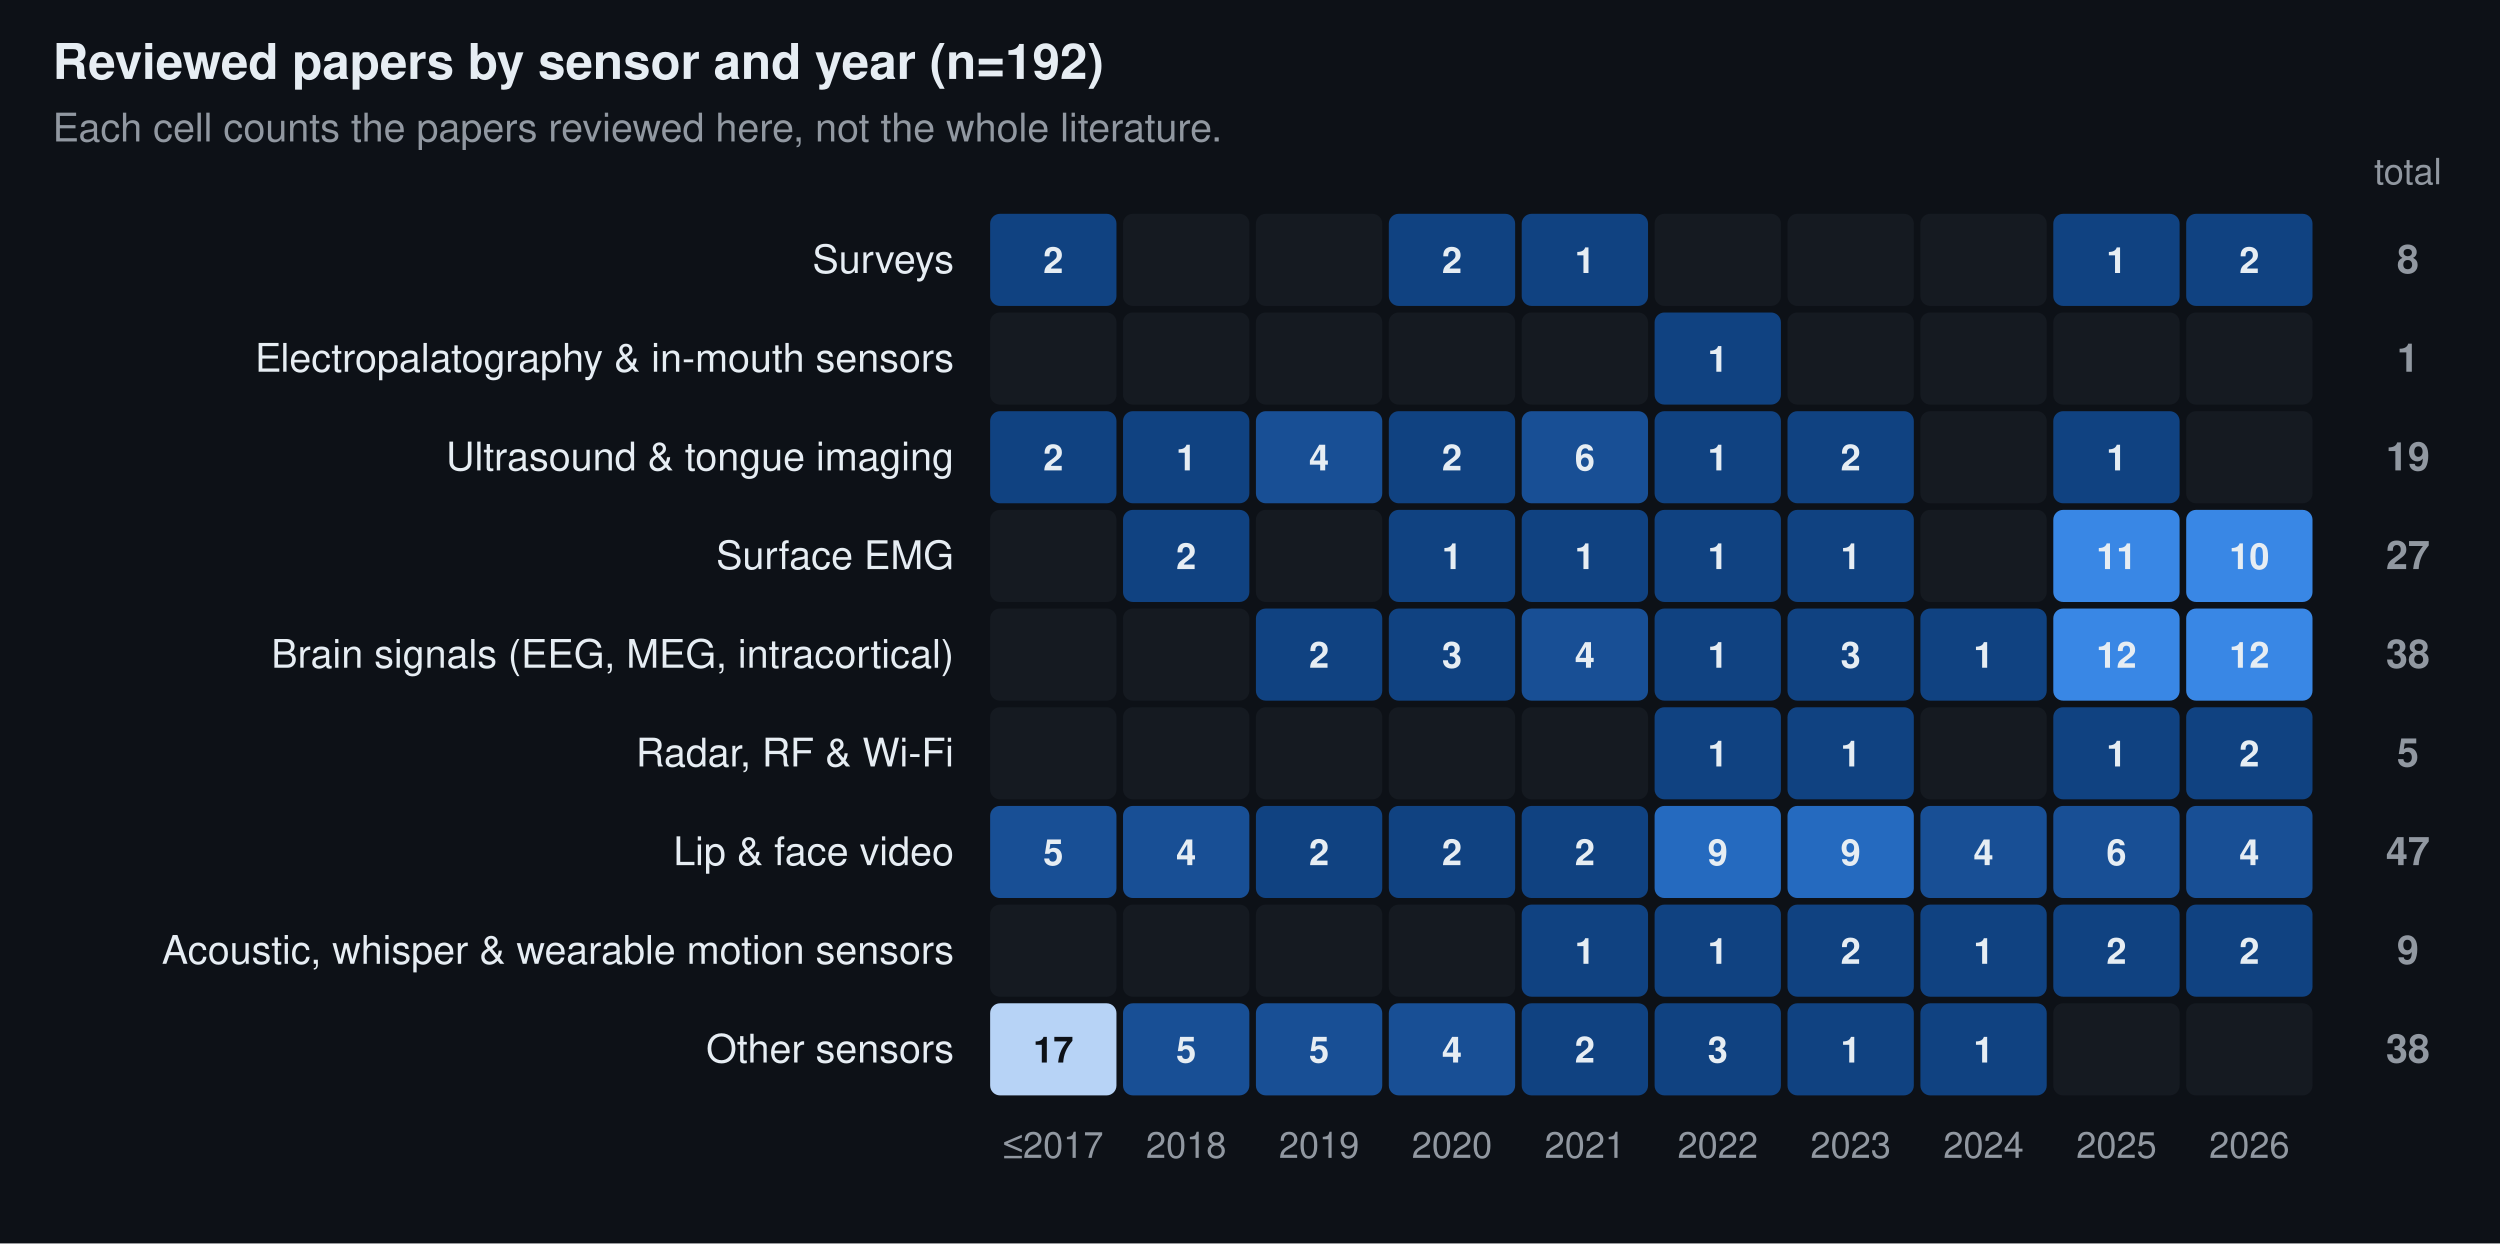
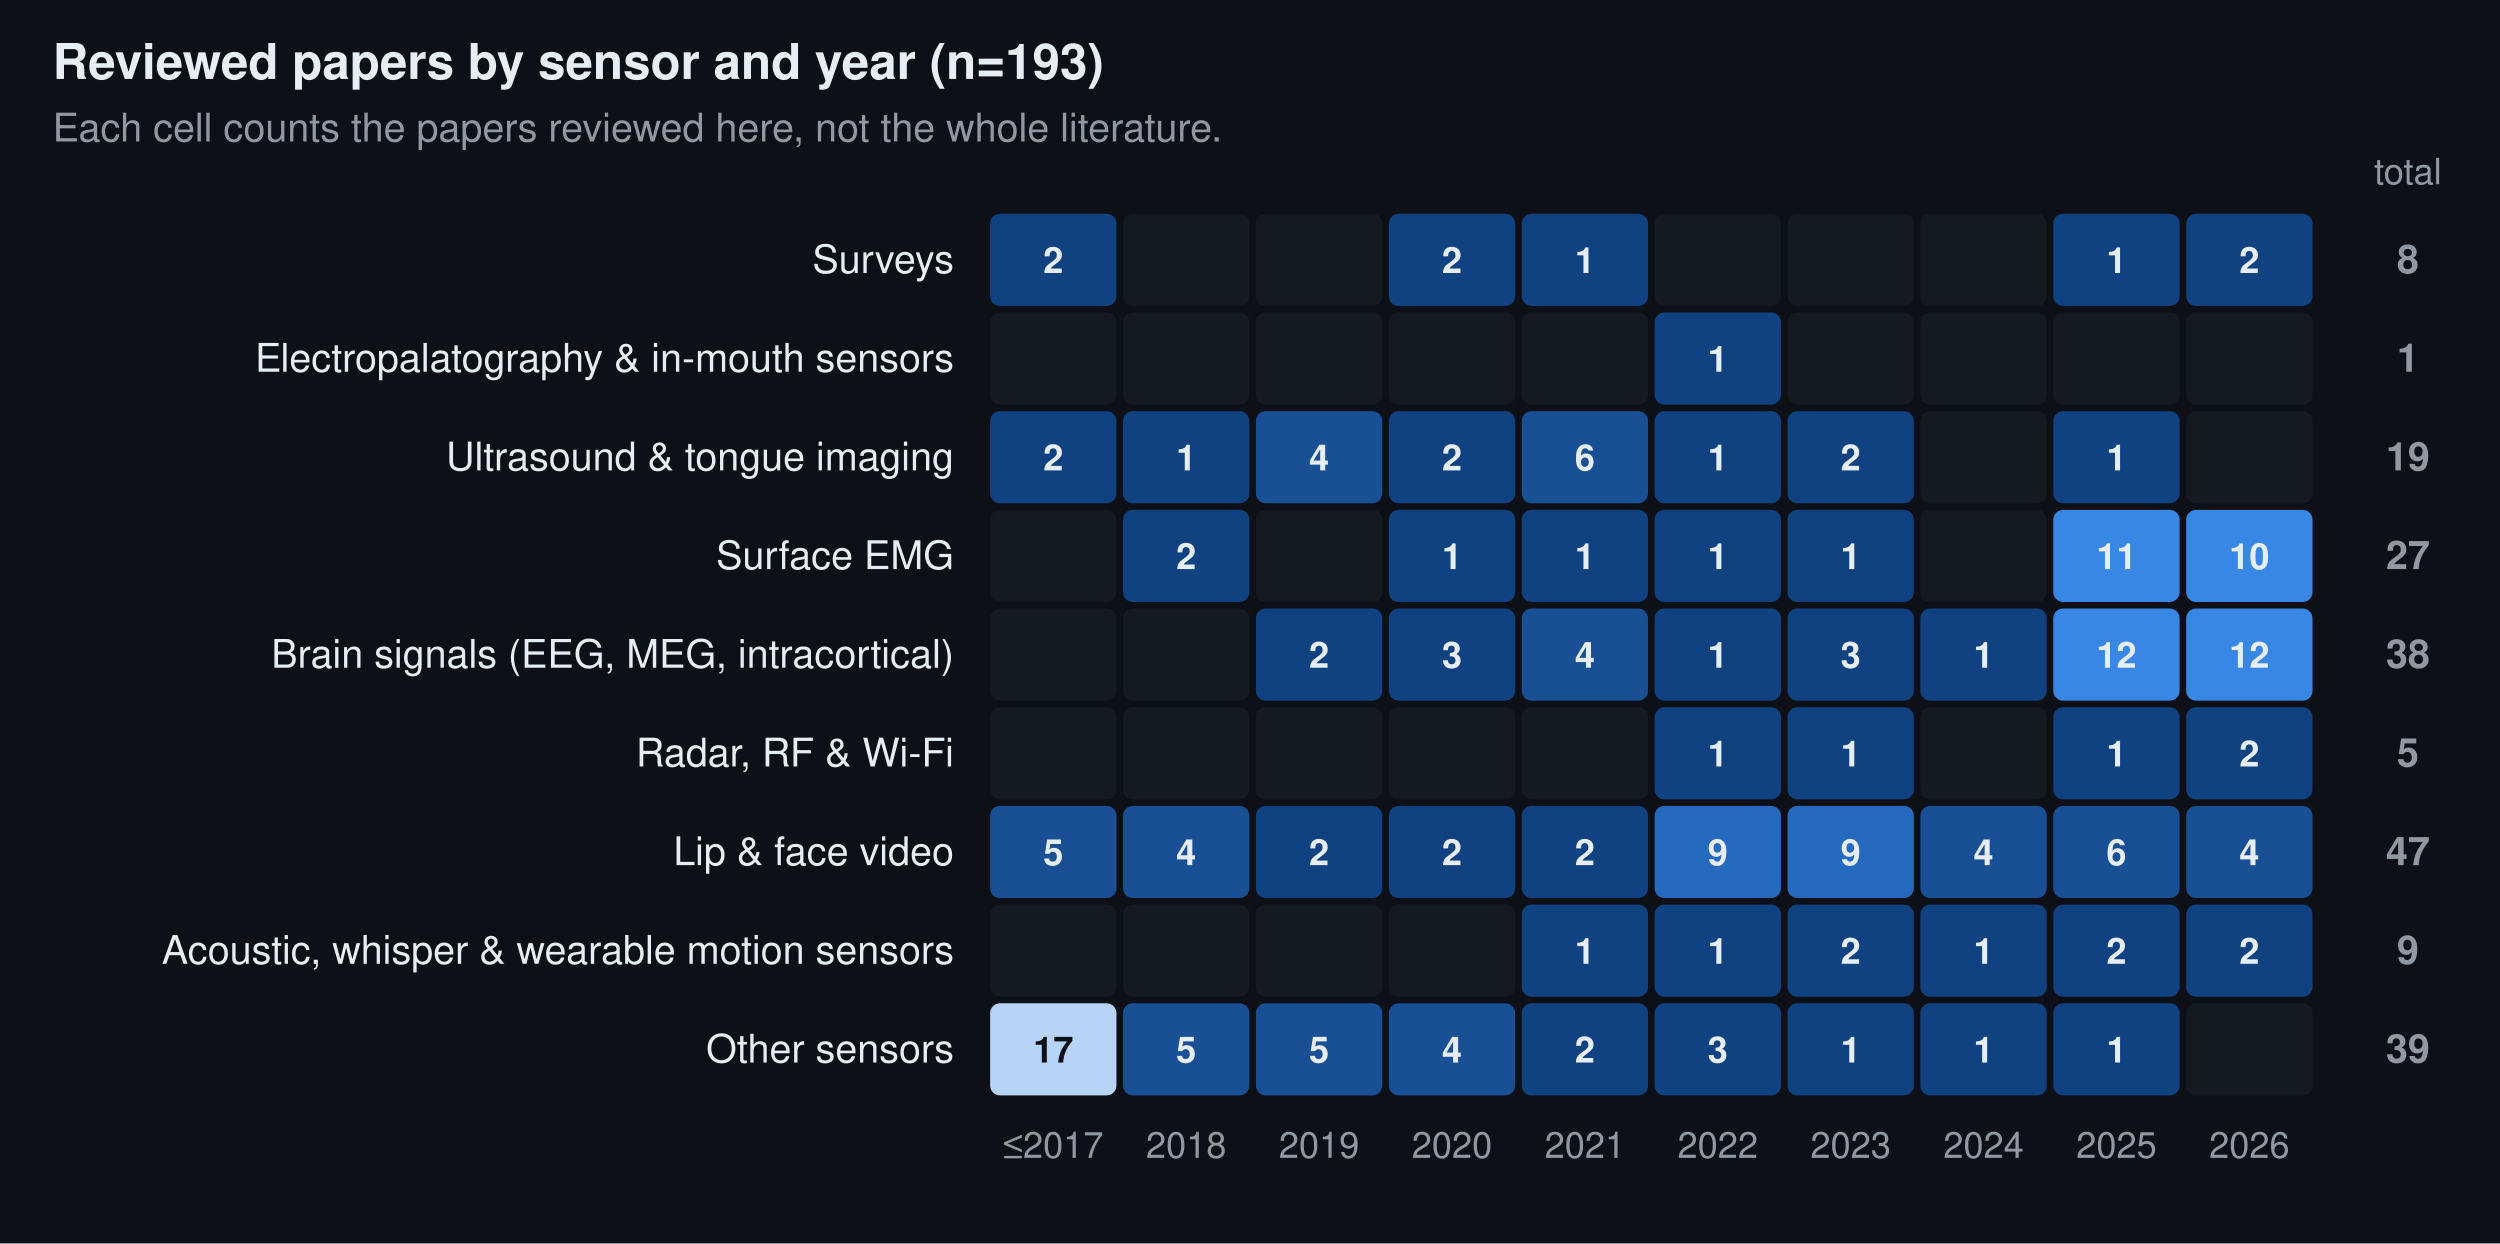
- <svg xmlns="http://www.w3.org/2000/svg" width="760" height="378" viewBox="0 0 760 378" font-family="-apple-system, BlinkMacSystemFont, 'Segoe UI', Helvetica, Arial, sans-serif" role="img" aria-label="Reviewed papers by sensor and year (n=192)">
+ <svg xmlns="http://www.w3.org/2000/svg" width="760" height="378" viewBox="0 0 760 378" font-family="-apple-system, BlinkMacSystemFont, 'Segoe UI', Helvetica, Arial, sans-serif" role="img" aria-label="Reviewed papers by sensor and year (n=193)">
  <rect width="760" height="378" fill="#0d1117" />
-   <text x="16.0" y="24.0" font-size="15" fill="#e6edf3" text-anchor="start" font-weight="600">Reviewed papers by sensor and year (n=192)</text>
+   <text x="16.0" y="24.0" font-size="15" fill="#e6edf3" text-anchor="start" font-weight="600">Reviewed papers by sensor and year (n=193)</text>
  <text x="16.0" y="43.0" font-size="12" fill="#9198a1" text-anchor="start">Each cell counts the papers reviewed here, not the whole literature.</text>
  <text x="320.2" y="352.0" font-size="11" fill="#9198a1" text-anchor="middle">≤2017</text>
  <text x="360.6" y="352.0" font-size="11" fill="#9198a1" text-anchor="middle">2018</text>
  <text x="401.0" y="352.0" font-size="11" fill="#9198a1" text-anchor="middle">2019</text>
  <text x="441.4" y="352.0" font-size="11" fill="#9198a1" text-anchor="middle">2020</text>
  <text x="481.8" y="352.0" font-size="11" fill="#9198a1" text-anchor="middle">2021</text>
  <text x="522.2" y="352.0" font-size="11" fill="#9198a1" text-anchor="middle">2022</text>
  <text x="562.6" y="352.0" font-size="11" fill="#9198a1" text-anchor="middle">2023</text>
  <text x="603.0" y="352.0" font-size="11" fill="#9198a1" text-anchor="middle">2024</text>
  <text x="643.4" y="352.0" font-size="11" fill="#9198a1" text-anchor="middle">2025</text>
  <text x="683.8" y="352.0" font-size="11" fill="#9198a1" text-anchor="middle">2026</text>
  <text x="732.0" y="56.0" font-size="11" fill="#9198a1" text-anchor="middle">total</text>
  <text x="290.0" y="83.0" font-size="12" fill="#e6edf3" text-anchor="end">Surveys</text>
  <rect x="301.0" y="65.0" width="38.4" height="28.0" rx="3" fill="#104281" />
  <text x="320.2" y="83.0" font-size="11" fill="#e6edf3" text-anchor="middle" font-weight="600">2</text>
  <rect x="341.4" y="65.0" width="38.4" height="28.0" rx="3" fill="#151a21" />
  <rect x="381.8" y="65.0" width="38.4" height="28.0" rx="3" fill="#151a21" />
  <rect x="422.2" y="65.0" width="38.4" height="28.0" rx="3" fill="#104281" />
  <text x="441.4" y="83.0" font-size="11" fill="#e6edf3" text-anchor="middle" font-weight="600">2</text>
  <rect x="462.6" y="65.0" width="38.4" height="28.0" rx="3" fill="#104281" />
  <text x="481.8" y="83.0" font-size="11" fill="#e6edf3" text-anchor="middle" font-weight="600">1</text>
  <rect x="503.0" y="65.0" width="38.4" height="28.0" rx="3" fill="#151a21" />
  <rect x="543.4" y="65.0" width="38.4" height="28.0" rx="3" fill="#151a21" />
  <rect x="583.8" y="65.0" width="38.4" height="28.0" rx="3" fill="#151a21" />
  <rect x="624.2" y="65.0" width="38.4" height="28.0" rx="3" fill="#104281" />
  <text x="643.4" y="83.0" font-size="11" fill="#e6edf3" text-anchor="middle" font-weight="600">1</text>
  <rect x="664.6" y="65.0" width="38.4" height="28.0" rx="3" fill="#104281" />
  <text x="683.8" y="83.0" font-size="11" fill="#e6edf3" text-anchor="middle" font-weight="600">2</text>
  <text x="732.0" y="83.0" font-size="12" fill="#9198a1" text-anchor="middle" font-weight="600">8</text>
  <text x="290.0" y="113.0" font-size="12" fill="#e6edf3" text-anchor="end">Electropalatography &amp; in-mouth sensors</text>
  <rect x="301.0" y="95.0" width="38.4" height="28.0" rx="3" fill="#151a21" />
  <rect x="341.4" y="95.0" width="38.4" height="28.0" rx="3" fill="#151a21" />
  <rect x="381.8" y="95.0" width="38.4" height="28.0" rx="3" fill="#151a21" />
  <rect x="422.2" y="95.0" width="38.4" height="28.0" rx="3" fill="#151a21" />
  <rect x="462.6" y="95.0" width="38.4" height="28.0" rx="3" fill="#151a21" />
  <rect x="503.0" y="95.0" width="38.4" height="28.0" rx="3" fill="#104281" />
  <text x="522.2" y="113.0" font-size="11" fill="#e6edf3" text-anchor="middle" font-weight="600">1</text>
  <rect x="543.4" y="95.0" width="38.4" height="28.0" rx="3" fill="#151a21" />
  <rect x="583.8" y="95.0" width="38.4" height="28.0" rx="3" fill="#151a21" />
  <rect x="624.2" y="95.0" width="38.4" height="28.0" rx="3" fill="#151a21" />
  <rect x="664.6" y="95.0" width="38.4" height="28.0" rx="3" fill="#151a21" />
  <text x="732.0" y="113.0" font-size="12" fill="#9198a1" text-anchor="middle" font-weight="600">1</text>
  <text x="290.0" y="143.0" font-size="12" fill="#e6edf3" text-anchor="end">Ultrasound &amp; tongue imaging</text>
  <rect x="301.0" y="125.0" width="38.4" height="28.0" rx="3" fill="#104281" />
  <text x="320.2" y="143.0" font-size="11" fill="#e6edf3" text-anchor="middle" font-weight="600">2</text>
  <rect x="341.4" y="125.0" width="38.4" height="28.0" rx="3" fill="#104281" />
  <text x="360.6" y="143.0" font-size="11" fill="#e6edf3" text-anchor="middle" font-weight="600">1</text>
  <rect x="381.8" y="125.0" width="38.4" height="28.0" rx="3" fill="#184f95" />
  <text x="401.0" y="143.0" font-size="11" fill="#e6edf3" text-anchor="middle" font-weight="600">4</text>
  <rect x="422.2" y="125.0" width="38.4" height="28.0" rx="3" fill="#104281" />
  <text x="441.4" y="143.0" font-size="11" fill="#e6edf3" text-anchor="middle" font-weight="600">2</text>
  <rect x="462.6" y="125.0" width="38.4" height="28.0" rx="3" fill="#184f95" />
  <text x="481.8" y="143.0" font-size="11" fill="#e6edf3" text-anchor="middle" font-weight="600">6</text>
  <rect x="503.0" y="125.0" width="38.4" height="28.0" rx="3" fill="#104281" />
  <text x="522.2" y="143.0" font-size="11" fill="#e6edf3" text-anchor="middle" font-weight="600">1</text>
  <rect x="543.4" y="125.0" width="38.4" height="28.0" rx="3" fill="#104281" />
  <text x="562.6" y="143.0" font-size="11" fill="#e6edf3" text-anchor="middle" font-weight="600">2</text>
  <rect x="583.8" y="125.0" width="38.4" height="28.0" rx="3" fill="#151a21" />
  <rect x="624.2" y="125.0" width="38.4" height="28.0" rx="3" fill="#104281" />
  <text x="643.4" y="143.0" font-size="11" fill="#e6edf3" text-anchor="middle" font-weight="600">1</text>
  <rect x="664.6" y="125.0" width="38.4" height="28.0" rx="3" fill="#151a21" />
  <text x="732.0" y="143.0" font-size="12" fill="#9198a1" text-anchor="middle" font-weight="600">19</text>
  <text x="290.0" y="173.0" font-size="12" fill="#e6edf3" text-anchor="end">Surface EMG</text>
  <rect x="301.0" y="155.0" width="38.4" height="28.0" rx="3" fill="#151a21" />
  <rect x="341.4" y="155.0" width="38.4" height="28.0" rx="3" fill="#104281" />
  <text x="360.6" y="173.0" font-size="11" fill="#e6edf3" text-anchor="middle" font-weight="600">2</text>
  <rect x="381.8" y="155.0" width="38.4" height="28.0" rx="3" fill="#151a21" />
  <rect x="422.2" y="155.0" width="38.4" height="28.0" rx="3" fill="#104281" />
  <text x="441.4" y="173.0" font-size="11" fill="#e6edf3" text-anchor="middle" font-weight="600">1</text>
  <rect x="462.6" y="155.0" width="38.4" height="28.0" rx="3" fill="#104281" />
  <text x="481.8" y="173.0" font-size="11" fill="#e6edf3" text-anchor="middle" font-weight="600">1</text>
  <rect x="503.0" y="155.0" width="38.4" height="28.0" rx="3" fill="#104281" />
  <text x="522.2" y="173.0" font-size="11" fill="#e6edf3" text-anchor="middle" font-weight="600">1</text>
  <rect x="543.4" y="155.0" width="38.4" height="28.0" rx="3" fill="#104281" />
  <text x="562.6" y="173.0" font-size="11" fill="#e6edf3" text-anchor="middle" font-weight="600">1</text>
  <rect x="583.8" y="155.0" width="38.4" height="28.0" rx="3" fill="#151a21" />
  <rect x="624.2" y="155.0" width="38.4" height="28.0" rx="3" fill="#3987e5" />
  <text x="643.4" y="173.0" font-size="11" fill="#e6edf3" text-anchor="middle" font-weight="600">11</text>
  <rect x="664.6" y="155.0" width="38.4" height="28.0" rx="3" fill="#3987e5" />
  <text x="683.8" y="173.0" font-size="11" fill="#e6edf3" text-anchor="middle" font-weight="600">10</text>
  <text x="732.0" y="173.0" font-size="12" fill="#9198a1" text-anchor="middle" font-weight="600">27</text>
  <text x="290.0" y="203.0" font-size="12" fill="#e6edf3" text-anchor="end">Brain signals (EEG, MEG, intracortical)</text>
  <rect x="301.0" y="185.0" width="38.4" height="28.0" rx="3" fill="#151a21" />
  <rect x="341.4" y="185.0" width="38.4" height="28.0" rx="3" fill="#151a21" />
  <rect x="381.8" y="185.0" width="38.4" height="28.0" rx="3" fill="#104281" />
  <text x="401.0" y="203.0" font-size="11" fill="#e6edf3" text-anchor="middle" font-weight="600">2</text>
  <rect x="422.2" y="185.0" width="38.4" height="28.0" rx="3" fill="#104281" />
  <text x="441.4" y="203.0" font-size="11" fill="#e6edf3" text-anchor="middle" font-weight="600">3</text>
  <rect x="462.6" y="185.0" width="38.4" height="28.0" rx="3" fill="#184f95" />
  <text x="481.8" y="203.0" font-size="11" fill="#e6edf3" text-anchor="middle" font-weight="600">4</text>
  <rect x="503.0" y="185.0" width="38.4" height="28.0" rx="3" fill="#104281" />
  <text x="522.2" y="203.0" font-size="11" fill="#e6edf3" text-anchor="middle" font-weight="600">1</text>
  <rect x="543.4" y="185.0" width="38.4" height="28.0" rx="3" fill="#104281" />
  <text x="562.6" y="203.0" font-size="11" fill="#e6edf3" text-anchor="middle" font-weight="600">3</text>
  <rect x="583.8" y="185.0" width="38.4" height="28.0" rx="3" fill="#104281" />
  <text x="603.0" y="203.0" font-size="11" fill="#e6edf3" text-anchor="middle" font-weight="600">1</text>
  <rect x="624.2" y="185.0" width="38.4" height="28.0" rx="3" fill="#3987e5" />
  <text x="643.4" y="203.0" font-size="11" fill="#e6edf3" text-anchor="middle" font-weight="600">12</text>
  <rect x="664.6" y="185.0" width="38.4" height="28.0" rx="3" fill="#3987e5" />
  <text x="683.8" y="203.0" font-size="11" fill="#e6edf3" text-anchor="middle" font-weight="600">12</text>
  <text x="732.0" y="203.0" font-size="12" fill="#9198a1" text-anchor="middle" font-weight="600">38</text>
  <text x="290.0" y="233.0" font-size="12" fill="#e6edf3" text-anchor="end">Radar, RF &amp; Wi-Fi</text>
  <rect x="301.0" y="215.0" width="38.4" height="28.0" rx="3" fill="#151a21" />
  <rect x="341.4" y="215.0" width="38.4" height="28.0" rx="3" fill="#151a21" />
  <rect x="381.8" y="215.0" width="38.4" height="28.0" rx="3" fill="#151a21" />
  <rect x="422.2" y="215.0" width="38.4" height="28.0" rx="3" fill="#151a21" />
  <rect x="462.6" y="215.0" width="38.4" height="28.0" rx="3" fill="#151a21" />
  <rect x="503.0" y="215.0" width="38.4" height="28.0" rx="3" fill="#104281" />
  <text x="522.2" y="233.0" font-size="11" fill="#e6edf3" text-anchor="middle" font-weight="600">1</text>
  <rect x="543.4" y="215.0" width="38.4" height="28.0" rx="3" fill="#104281" />
  <text x="562.6" y="233.0" font-size="11" fill="#e6edf3" text-anchor="middle" font-weight="600">1</text>
  <rect x="583.8" y="215.0" width="38.4" height="28.0" rx="3" fill="#151a21" />
  <rect x="624.2" y="215.0" width="38.4" height="28.0" rx="3" fill="#104281" />
  <text x="643.4" y="233.0" font-size="11" fill="#e6edf3" text-anchor="middle" font-weight="600">1</text>
  <rect x="664.6" y="215.0" width="38.4" height="28.0" rx="3" fill="#104281" />
  <text x="683.8" y="233.0" font-size="11" fill="#e6edf3" text-anchor="middle" font-weight="600">2</text>
  <text x="732.0" y="233.0" font-size="12" fill="#9198a1" text-anchor="middle" font-weight="600">5</text>
  <text x="290.0" y="263.0" font-size="12" fill="#e6edf3" text-anchor="end">Lip &amp; face video</text>
  <rect x="301.0" y="245.0" width="38.4" height="28.0" rx="3" fill="#184f95" />
  <text x="320.2" y="263.0" font-size="11" fill="#e6edf3" text-anchor="middle" font-weight="600">5</text>
  <rect x="341.4" y="245.0" width="38.4" height="28.0" rx="3" fill="#184f95" />
  <text x="360.6" y="263.0" font-size="11" fill="#e6edf3" text-anchor="middle" font-weight="600">4</text>
  <rect x="381.8" y="245.0" width="38.4" height="28.0" rx="3" fill="#104281" />
  <text x="401.0" y="263.0" font-size="11" fill="#e6edf3" text-anchor="middle" font-weight="600">2</text>
  <rect x="422.2" y="245.0" width="38.4" height="28.0" rx="3" fill="#104281" />
  <text x="441.4" y="263.0" font-size="11" fill="#e6edf3" text-anchor="middle" font-weight="600">2</text>
  <rect x="462.6" y="245.0" width="38.4" height="28.0" rx="3" fill="#104281" />
  <text x="481.8" y="263.0" font-size="11" fill="#e6edf3" text-anchor="middle" font-weight="600">2</text>
  <rect x="503.0" y="245.0" width="38.4" height="28.0" rx="3" fill="#256abf" />
  <text x="522.2" y="263.0" font-size="11" fill="#e6edf3" text-anchor="middle" font-weight="600">9</text>
  <rect x="543.4" y="245.0" width="38.4" height="28.0" rx="3" fill="#256abf" />
  <text x="562.6" y="263.0" font-size="11" fill="#e6edf3" text-anchor="middle" font-weight="600">9</text>
  <rect x="583.8" y="245.0" width="38.4" height="28.0" rx="3" fill="#184f95" />
  <text x="603.0" y="263.0" font-size="11" fill="#e6edf3" text-anchor="middle" font-weight="600">4</text>
  <rect x="624.2" y="245.0" width="38.4" height="28.0" rx="3" fill="#184f95" />
  <text x="643.4" y="263.0" font-size="11" fill="#e6edf3" text-anchor="middle" font-weight="600">6</text>
  <rect x="664.6" y="245.0" width="38.4" height="28.0" rx="3" fill="#184f95" />
  <text x="683.8" y="263.0" font-size="11" fill="#e6edf3" text-anchor="middle" font-weight="600">4</text>
  <text x="732.0" y="263.0" font-size="12" fill="#9198a1" text-anchor="middle" font-weight="600">47</text>
  <text x="290.0" y="293.0" font-size="12" fill="#e6edf3" text-anchor="end">Acoustic, whisper &amp; wearable motion sensors</text>
  <rect x="301.0" y="275.0" width="38.4" height="28.0" rx="3" fill="#151a21" />
  <rect x="341.4" y="275.0" width="38.4" height="28.0" rx="3" fill="#151a21" />
  <rect x="381.8" y="275.0" width="38.4" height="28.0" rx="3" fill="#151a21" />
  <rect x="422.2" y="275.0" width="38.4" height="28.0" rx="3" fill="#151a21" />
  <rect x="462.6" y="275.0" width="38.4" height="28.0" rx="3" fill="#104281" />
  <text x="481.8" y="293.0" font-size="11" fill="#e6edf3" text-anchor="middle" font-weight="600">1</text>
  <rect x="503.0" y="275.0" width="38.4" height="28.0" rx="3" fill="#104281" />
  <text x="522.2" y="293.0" font-size="11" fill="#e6edf3" text-anchor="middle" font-weight="600">1</text>
  <rect x="543.4" y="275.0" width="38.4" height="28.0" rx="3" fill="#104281" />
  <text x="562.6" y="293.0" font-size="11" fill="#e6edf3" text-anchor="middle" font-weight="600">2</text>
  <rect x="583.8" y="275.0" width="38.4" height="28.0" rx="3" fill="#104281" />
  <text x="603.0" y="293.0" font-size="11" fill="#e6edf3" text-anchor="middle" font-weight="600">1</text>
  <rect x="624.2" y="275.0" width="38.4" height="28.0" rx="3" fill="#104281" />
  <text x="643.4" y="293.0" font-size="11" fill="#e6edf3" text-anchor="middle" font-weight="600">2</text>
  <rect x="664.6" y="275.0" width="38.4" height="28.0" rx="3" fill="#104281" />
  <text x="683.8" y="293.0" font-size="11" fill="#e6edf3" text-anchor="middle" font-weight="600">2</text>
  <text x="732.0" y="293.0" font-size="12" fill="#9198a1" text-anchor="middle" font-weight="600">9</text>
  <text x="290.0" y="323.0" font-size="12" fill="#e6edf3" text-anchor="end">Other sensors</text>
  <rect x="301.0" y="305.0" width="38.4" height="28.0" rx="3" fill="#b7d3f6" />
  <text x="320.2" y="323.0" font-size="11" fill="#0d1117" text-anchor="middle" font-weight="600">17</text>
  <rect x="341.4" y="305.0" width="38.4" height="28.0" rx="3" fill="#184f95" />
  <text x="360.6" y="323.0" font-size="11" fill="#e6edf3" text-anchor="middle" font-weight="600">5</text>
  <rect x="381.8" y="305.0" width="38.4" height="28.0" rx="3" fill="#184f95" />
  <text x="401.0" y="323.0" font-size="11" fill="#e6edf3" text-anchor="middle" font-weight="600">5</text>
  <rect x="422.2" y="305.0" width="38.4" height="28.0" rx="3" fill="#184f95" />
  <text x="441.4" y="323.0" font-size="11" fill="#e6edf3" text-anchor="middle" font-weight="600">4</text>
  <rect x="462.6" y="305.0" width="38.4" height="28.0" rx="3" fill="#104281" />
  <text x="481.8" y="323.0" font-size="11" fill="#e6edf3" text-anchor="middle" font-weight="600">2</text>
  <rect x="503.0" y="305.0" width="38.4" height="28.0" rx="3" fill="#104281" />
  <text x="522.2" y="323.0" font-size="11" fill="#e6edf3" text-anchor="middle" font-weight="600">3</text>
  <rect x="543.4" y="305.0" width="38.4" height="28.0" rx="3" fill="#104281" />
  <text x="562.6" y="323.0" font-size="11" fill="#e6edf3" text-anchor="middle" font-weight="600">1</text>
  <rect x="583.8" y="305.0" width="38.4" height="28.0" rx="3" fill="#104281" />
  <text x="603.0" y="323.0" font-size="11" fill="#e6edf3" text-anchor="middle" font-weight="600">1</text>
-   <rect x="624.2" y="305.0" width="38.4" height="28.0" rx="3" fill="#151a21" />
+   <rect x="624.2" y="305.0" width="38.4" height="28.0" rx="3" fill="#104281" />
+   <text x="643.4" y="323.0" font-size="11" fill="#e6edf3" text-anchor="middle" font-weight="600">1</text>
  <rect x="664.6" y="305.0" width="38.4" height="28.0" rx="3" fill="#151a21" />
-   <text x="732.0" y="323.0" font-size="12" fill="#9198a1" text-anchor="middle" font-weight="600">38</text>
+   <text x="732.0" y="323.0" font-size="12" fill="#9198a1" text-anchor="middle" font-weight="600">39</text>
</svg>
